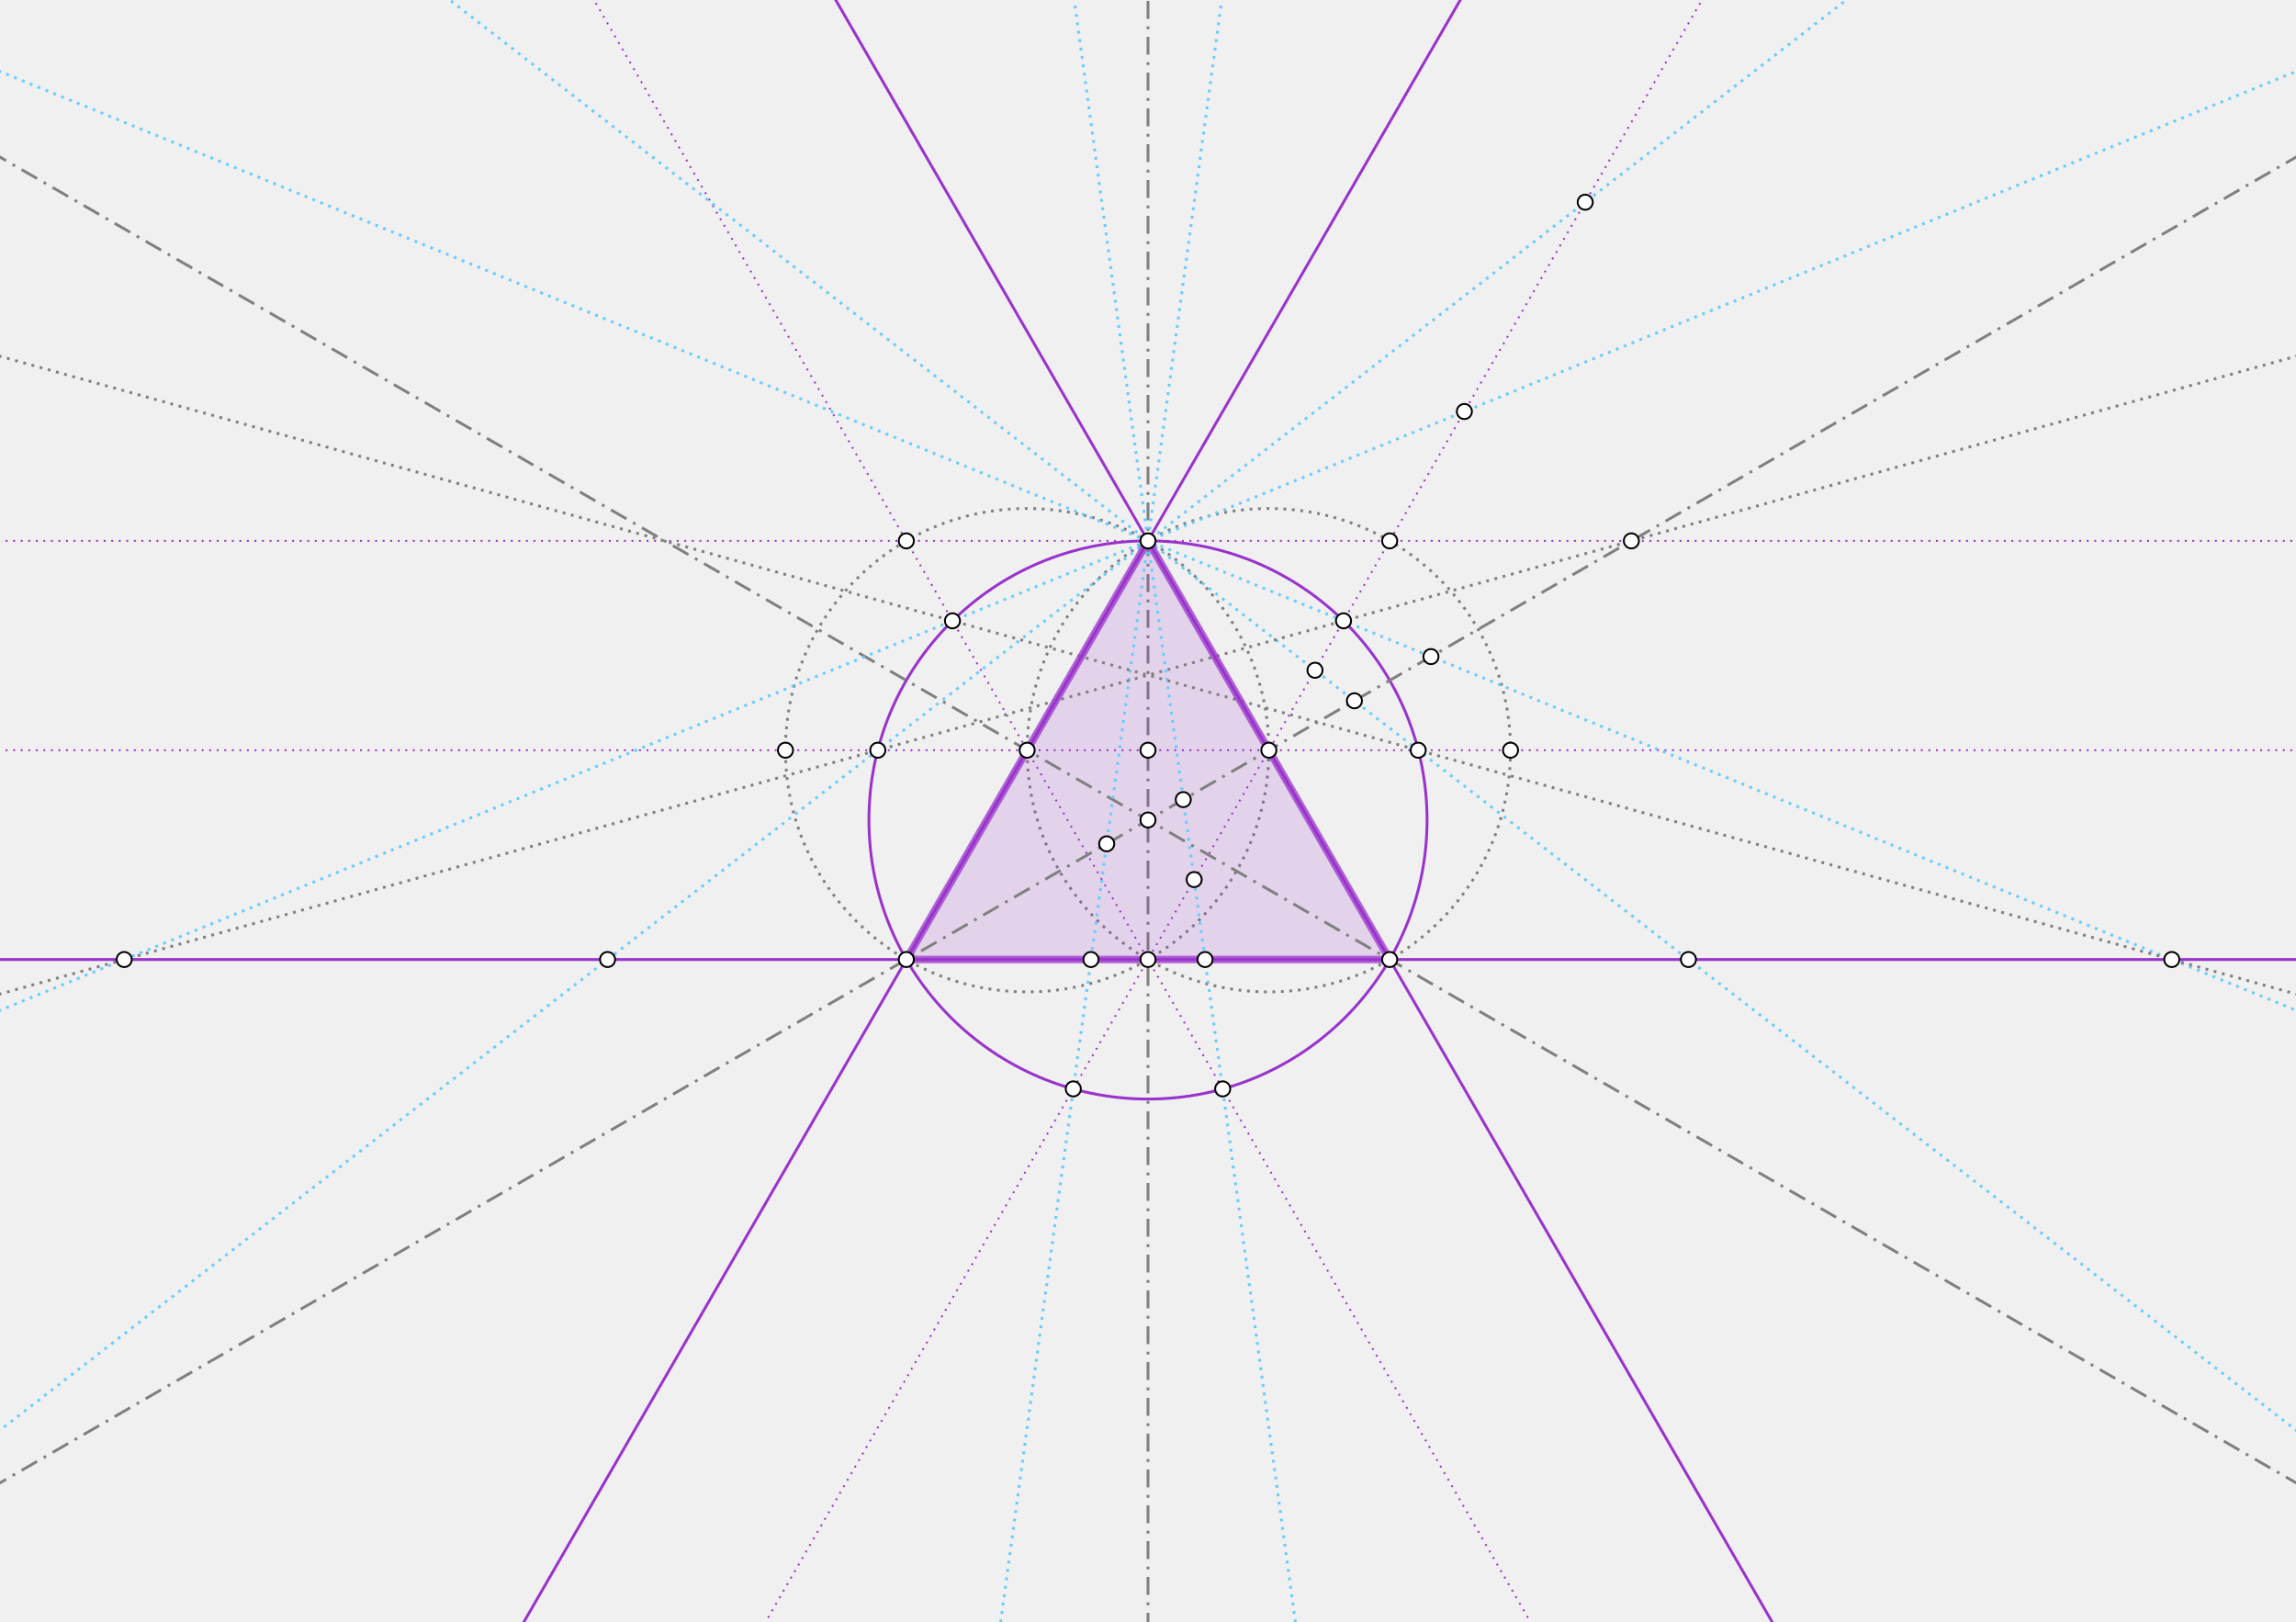
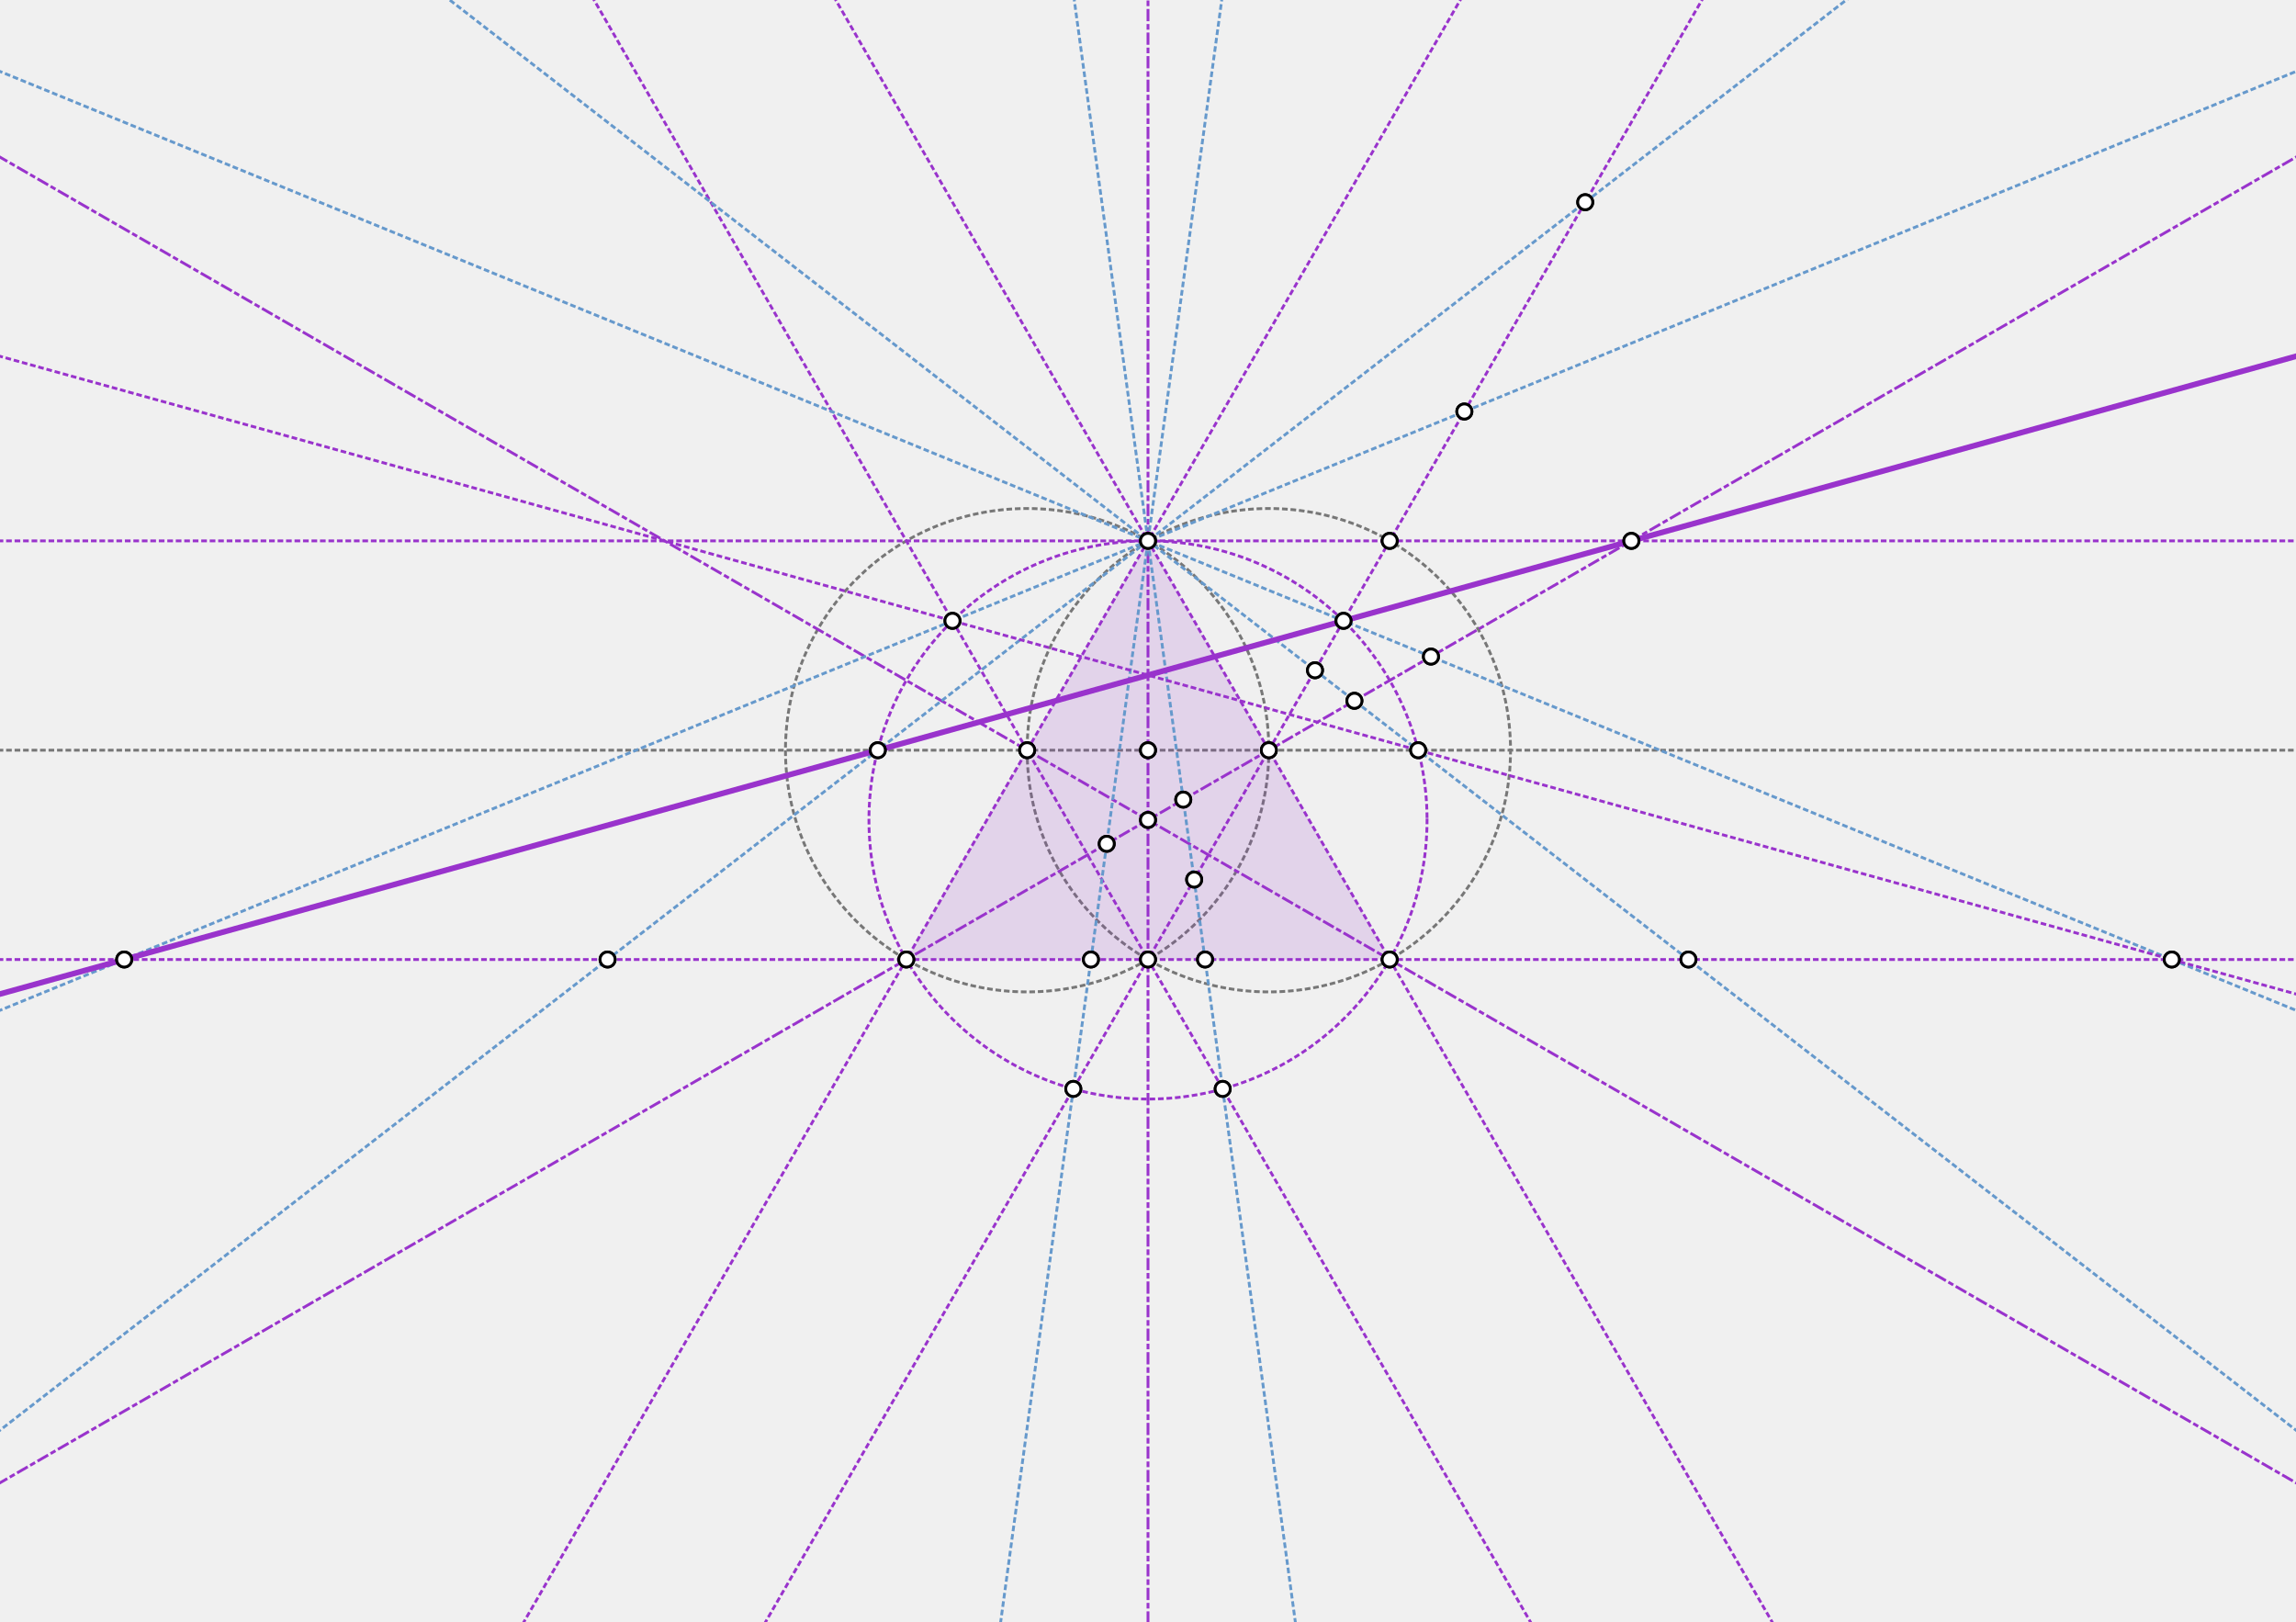
<svg xmlns="http://www.w3.org/2000/svg" version="1.1" baseProfile="full" x="0px" y="0px" width="1218px" height="860px" viewBox="0 0 1218 860">
  <style>
- .point { stroke: black; stroke-width: 3; fill: white; }
- .line { stroke: #808080; stroke-width: 3; stroke-opacity: 0.3; stroke-linejoin: round; stroke-linecap: butt; } 
- .circle { stroke: #808080; stroke-width: 3; stroke-opacity: 0.3; stroke-linejoin: round; stroke-linecap: butt; fill: none; } 
- .polygon { stroke-width: 5; stroke-linejoin: round; stroke-linecap: butt; fill: none; } 
- .bisector { stroke-dasharray: 13, 5, 3, 5; }
- .secondary { stroke-dasharray: 3 5; } 
- .root3 { stroke: #93C; stroke-width: 5; fill: #93C; fill-opacity: 0.2; stroke-opacity: 0.7; } 
- .segment { stroke-width: 7; stroke-linecap: round; } 
+ .golden { stroke: #DA0; stroke-opacity: 0.4; fill: #DA0; } 
+ .selected { stroke: #69C; stroke-opacity: 0.4; fill: #69C; } 
+ .point { stroke: black; stroke-width: 1.5; fill: white; }
+ .point &gt; path:nth-child(1) { stroke: black;  fill: none; }
+ .point &gt; path:nth-child(2) { stroke: black; stroke-width: 1.5;  fill: white; }
+ .point.golden &gt; path:nth-child(1) { stroke-width: 12;   stroke: #DA0; stroke-opacity: 0.4; fill: #DA0;  }
+ .point.golden &gt; path:nth-child(2) { stroke: black; stroke-width: 1.5; stroke-opacity: 1; fill: white; }
+ .point.selected &gt; path:nth-child(1) { stroke-width: 12;   stroke: #69C; stroke-opacity: 0.4; fill: #DA0;  }
+ .point.selected &gt; path:nth-child(2) { stroke: black; stroke-width: 1.5; stroke-opacity: 1; fill: white; }
+ .line { stroke: #93C; stroke-width: 1.5; stroke-opacity: 1; stroke-dasharray: 1.5 3;  } 
+ .line.selected { stroke: #69C; }
+ .line.highlight { stroke-dasharray: none; stroke-width: 3; }
+ .circle {fill: none; stroke: #93C; stroke-width: 1.5; stroke-opacity: 1; stroke-dasharray: 1.5 3; }
+ .polygon { stroke-width: 5; stroke-linejoin: round;  fill: #93C; fill-opacity: .1; } 
+ .bisector { stroke-dasharray: 1.5, 3, 5, 3; }
+ .segment {} 
+ .segment.golden &gt; path:nth-child(2) { stroke: none;  }
.a { stroke-width: 4; } 
.b { stroke-width: 8; } 
.c { stroke-width: 12; } 
.d { stroke-width: 16; } 
- .golden { stroke: #DA0; stroke-opacity: 0.4; fill: #DA0; } 
- .point.golden { stroke-width: 12; fill: black; }
+ #base .circle { stroke: #777; }
+ #base .line { stroke: #777; }
  </style>
  <g stroke-linejoin="miter" stroke-dashoffset="0" stroke-dasharray="none" stroke-width="1" stroke-miterlimit="10.000" stroke-linecap="square">
    <g id="misc" />
-     <g id="layer0">
-       <g stroke-linejoin="round" stroke-dasharray="1.5,3" stroke-width="1.5" stroke-linecap="butt" fill="none" stroke-opacity="1" stroke="#808080">
+     <g id="base">
+       <g class="circle">
        <path d="M 673.11 397.95 C 673.11 468.76 615.70 526.16 544.89 526.16 C 474.09 526.16 416.68 468.76 416.68 397.95 C 416.68 327.14 474.09 269.74 544.89 269.74 C 615.70 269.74 673.11 327.14 673.11 397.95 z" />
      </g>
-       <g stroke-linejoin="round" stroke-dasharray="1.5,3" stroke-width="1.5" stroke-linecap="butt" fill="none" stroke-opacity="1" stroke="#808080">
+       <g class="circle">
        <path d="M 801.32 397.95 C 801.32 468.76 743.91 526.16 673.11 526.16 C 602.30 526.16 544.89 468.76 544.89 397.95 C 544.89 327.14 602.30 269.74 673.11 269.74 C 743.91 269.74 801.32 327.14 801.32 397.95 z" />
      </g>
-       <g stroke-linejoin="round" stroke-dasharray="1,3" stroke-linecap="butt" fill="none" stroke-opacity="1" stroke="#93C">
+       <g class="line">
        <path d="M -5 397.95 L 1223.0 397.95" />
      </g>
-       <g stroke-linejoin="round" stroke-dasharray="9.5,4,1.5,4" stroke-width="1.5" stroke-linecap="butt" fill="none" stroke-opacity="1" stroke="#808080">
+     </g>
+     <g id="main">
+       <g class="line bisector">
        <path d="M 609.00 865.00 L 609.00 -5" />
      </g>
-       <g stroke-linejoin="round" stroke-dasharray="1,3" stroke-linecap="butt" fill="none" stroke-opacity="1" stroke="#93C">
+       <g class="line">
        <path d="M 814.55 865.00 L 312.25 -5" />
      </g>
-       <g stroke-linejoin="round" stroke-dasharray="1,3" stroke-linecap="butt" fill="none" stroke-opacity="1" stroke="#93C">
+       <g class="line">
        <path d="M 403.45 865.00 L 905.75 -5" />
      </g>
-       <g stroke-linejoin="round" stroke-dasharray="1,3" stroke-linecap="butt" fill="none" stroke-opacity="1" stroke="#93C">
+       <g class="line">
        <path d="M -5 286.91 L 1223.0 286.91" />
      </g>
    </g>
    <g id="layer1" />
    <g id="layer2" />
    <g id="layer3" />
    <g id="layer4" />
    <g id="layer5" />
    <g id="layer6" />
    <g id="layer7" />
    <g id="layer8">
      <g fill-opacity=".149" fill-rule="evenodd" stroke="none" fill="#93C">
        <path d="M 609.00 286.91 L 480.79 508.98 L 737.21 508.98 z" />
      </g>
-       <g stroke-linejoin="round" stroke-width="1.5" stroke-linecap="round" fill="none" stroke-opacity="1" stroke="#93C">
+       <g class="circle">
        <path d="M 757.04 434.96 C 757.04 516.72 690.76 583.00 609.00 583.00 C 527.24 583.00 460.96 516.72 460.96 434.96 C 460.96 353.20 527.24 286.91 609.00 286.91 C 690.76 286.91 757.04 353.20 757.04 434.96 z" />
      </g>
-       <g stroke-linejoin="round" stroke-width="1.5" stroke-linecap="round" fill="none" stroke-opacity="1" stroke="#93C">
+       <g class="line">
        <path d="M 275.24 865.00 L 777.54 -5" />
      </g>
-       <g stroke-linejoin="round" stroke-width="1.5" stroke-linecap="round" fill="none" stroke-opacity="1" stroke="#93C">
+       <g class="line">
        <path d="M 942.76 865.00 L 440.46 -5" />
      </g>
-       <g stroke-linejoin="round" stroke-width="1.5" stroke-linecap="round" fill="none" stroke-opacity="1" stroke="#93C">
+       <g class="line">
        <path d="M -5 508.98 L 1223.0 508.98" />
      </g>
-       <g stroke-linejoin="round" stroke-dasharray="9.5,4,1.5,4" stroke-width="1.5" stroke-linecap="butt" fill="none" stroke-opacity="1" stroke="#808080">
+       <g class="line bisector">
        <path d="M -5 789.45 L 1223.0 80.465" />
      </g>
-       <g stroke-linejoin="round" stroke-dasharray="9.5,4,1.5,4" stroke-width="1.5" stroke-linecap="butt" fill="none" stroke-opacity="1" stroke="#808080">
+       <g class="line bisector">
        <path d="M -5 80.465 L 1223.0 789.45" />
      </g>
-       <g stroke-linejoin="round" stroke-dasharray="1.5,3" stroke-width="1.5" stroke-linecap="butt" fill="none" stroke-opacity="1" stroke="#66ccff">
+       <g class="line selected">
        <path d="M -5 537.97 L 1223.0 35.860" />
      </g>
-       <g stroke-linejoin="round" stroke-dasharray="1.5,3" stroke-width="1.5" stroke-linecap="butt" fill="none" stroke-opacity="1" stroke="#66ccff">
+       <g class="line selected">
        <path d="M -5 762.52 L 985.86 -5" />
      </g>
-       <g stroke-linejoin="round" stroke-dasharray="1.5,3" stroke-width="1.5" stroke-linecap="butt" fill="none" stroke-opacity="1" stroke="#66ccff">
+       <g class="line selected">
        <path d="M 530.21 865.00 L 648.79 -5" />
      </g>
-       <g stroke-linejoin="round" stroke-dasharray="1.5,3" stroke-width="1.5" stroke-linecap="butt" fill="none" stroke-opacity="1" stroke="#66ccff">
+       <g class="line selected">
        <path d="M 687.79 865.00 L 569.21 -5" />
      </g>
-       <g stroke-linejoin="round" stroke-dasharray="1.5,3" stroke-width="1.5" stroke-linecap="butt" fill="none" stroke-opacity="1" stroke="#66ccff">
+       <g class="line selected">
        <path d="M 232.14 -5 L 1223.0 762.52" />
      </g>
-       <g stroke-linejoin="round" stroke-dasharray="1.5,3" stroke-width="1.5" stroke-linecap="butt" fill="none" stroke-opacity="1" stroke="#66ccff">
+       <g class="line selected">
        <path d="M -5 35.860 L 1223.0 537.97" />
      </g>
-       <g stroke-linejoin="round" stroke-dasharray="1.5,3" stroke-width="1.5" stroke-linecap="butt" fill="none" stroke-opacity="1" stroke="#808080">
+       <g class="line">
        <path d="M -5 187.60 L 1223.0 528.67" />
      </g>
-       <g stroke-linejoin="round" stroke-dasharray="1.5,3" stroke-width="1.5" stroke-linecap="butt" fill="none" stroke-opacity="1" stroke="#808080">
+       <g class="line highlight">
        <path d="M -5 528.67 L 1223.0 187.60" />
      </g>
-       <g stroke-linejoin="round" stroke-width="4" stroke-linecap="round" fill="none" stroke-opacity=".749" stroke="#93C">
-         <path d="M 609.00 286.91 L 480.79 508.98" />
-       </g>
-       <g stroke-linejoin="round" stroke-width="4" stroke-linecap="round" fill="none" stroke-opacity=".749" stroke="#93C">
-         <path d="M 480.79 508.98 L 737.21 508.98" />
-       </g>
-       <g stroke-linejoin="round" stroke-width="4" stroke-linecap="round" fill="none" stroke-opacity=".749" stroke="#93C">
-         <path d="M 737.21 508.98 L 609.00 286.91" />
-       </g>
-       <g fill-opacity="1" fill-rule="nonzero" stroke="none" fill="#ffffff">
+       <g class="point">
        <path d="M 844.94 107.26 C 844.94 109.47 843.14 111.26 840.94 111.26 C 838.73 111.26 836.94 109.47 836.94 107.26 C 836.94 105.05 838.73 103.26 840.94 103.26 C 843.14 103.26 844.94 105.05 844.94 107.26 z" />
-       </g>
-       <g stroke-linejoin="round" stroke-linecap="round" fill="none" stroke-opacity="1" stroke="#000000">
        <path d="M 844.94 107.26 C 844.94 109.47 843.14 111.26 840.94 111.26 C 838.73 111.26 836.94 109.47 836.94 107.26 C 836.94 105.05 838.73 103.26 840.94 103.26 C 843.14 103.26 844.94 105.05 844.94 107.26 z" />
      </g>
-       <g fill-opacity="1" fill-rule="nonzero" stroke="none" fill="#ffffff">
+       <g class="point">
        <path d="M 780.83 218.29 C 780.83 220.50 779.04 222.29 776.83 222.29 C 774.62 222.29 772.83 220.50 772.83 218.29 C 772.83 216.08 774.62 214.29 776.83 214.29 C 779.04 214.29 780.83 216.08 780.83 218.29 z" />
-       </g>
-       <g stroke-linejoin="round" stroke-linecap="round" fill="none" stroke-opacity="1" stroke="#000000">
        <path d="M 780.83 218.29 C 780.83 220.50 779.04 222.29 776.83 222.29 C 774.62 222.29 772.83 220.50 772.83 218.29 C 772.83 216.08 774.62 214.29 776.83 214.29 C 779.04 214.29 780.83 216.08 780.83 218.29 z" />
      </g>
-       <g fill-opacity="1" fill-rule="nonzero" stroke="none" fill="#ffffff">
+       <g class="point">
        <path d="M 701.59 355.54 C 701.59 357.75 699.80 359.54 697.59 359.54 C 695.38 359.54 693.59 357.75 693.59 355.54 C 693.59 353.33 695.38 351.54 697.59 351.54 C 699.80 351.54 701.59 353.33 701.59 355.54 z" />
-       </g>
-       <g stroke-linejoin="round" stroke-linecap="round" fill="none" stroke-opacity="1" stroke="#000000">
        <path d="M 701.59 355.54 C 701.59 357.75 699.80 359.54 697.59 359.54 C 695.38 359.54 693.59 357.75 693.59 355.54 C 693.59 353.33 695.38 351.54 697.59 351.54 C 699.80 351.54 701.59 353.33 701.59 355.54 z" />
      </g>
-       <g fill-opacity="1" fill-rule="nonzero" stroke="none" fill="#ffffff">
+       <g class="point">
        <path d="M 637.49 466.57 C 637.49 468.78 635.70 470.57 633.49 470.57 C 631.28 470.57 629.49 468.78 629.49 466.57 C 629.49 464.36 631.28 462.57 633.49 462.57 C 635.70 462.57 637.49 464.36 637.49 466.57 z" />
-       </g>
-       <g stroke-linejoin="round" stroke-linecap="round" fill="none" stroke-opacity="1" stroke="#000000">
        <path d="M 637.49 466.57 C 637.49 468.78 635.70 470.57 633.49 470.57 C 631.28 470.57 629.49 468.78 629.49 466.57 C 629.49 464.36 631.28 462.57 633.49 462.57 C 635.70 462.57 637.49 464.36 637.49 466.57 z" />
      </g>
-       <g fill-opacity="1" fill-rule="nonzero" stroke="none" fill="#ffffff">
+       <g class="point">
        <path d="M 591.10 447.60 C 591.10 449.81 589.31 451.60 587.10 451.60 C 584.89 451.60 583.10 449.81 583.10 447.60 C 583.10 445.39 584.89 443.60 587.10 443.60 C 589.31 443.60 591.10 445.39 591.10 447.60 z" />
-       </g>
-       <g stroke-linejoin="round" stroke-linecap="round" fill="none" stroke-opacity="1" stroke="#000000">
        <path d="M 591.10 447.60 C 591.10 449.81 589.31 451.60 587.10 451.60 C 584.89 451.60 583.10 449.81 583.10 447.60 C 583.10 445.39 584.89 443.60 587.10 443.60 C 589.31 443.60 591.10 445.39 591.10 447.60 z" />
      </g>
-       <g fill-opacity="1" fill-rule="nonzero" stroke="none" fill="#ffffff">
+       <g class="point">
        <path d="M 631.71 424.16 C 631.71 426.37 629.91 428.16 627.71 428.16 C 625.50 428.16 623.71 426.37 623.71 424.16 C 623.71 421.95 625.50 420.16 627.71 420.16 C 629.91 420.16 631.71 421.95 631.71 424.16 z" />
-       </g>
-       <g stroke-linejoin="round" stroke-linecap="round" fill="none" stroke-opacity="1" stroke="#000000">
        <path d="M 631.71 424.16 C 631.71 426.37 629.91 428.16 627.71 428.16 C 625.50 428.16 623.71 426.37 623.71 424.16 C 623.71 421.95 625.50 420.16 627.71 420.16 C 629.91 420.16 631.71 421.95 631.71 424.16 z" />
      </g>
-       <g fill-opacity="1" fill-rule="nonzero" stroke="none" fill="#ffffff">
+       <g class="point">
        <path d="M 722.50 371.74 C 722.50 373.95 720.71 375.74 718.50 375.74 C 716.30 375.74 714.50 373.95 714.50 371.74 C 714.50 369.53 716.30 367.74 718.50 367.74 C 720.71 367.74 722.50 369.53 722.50 371.74 z" />
-       </g>
-       <g stroke-linejoin="round" stroke-linecap="round" fill="none" stroke-opacity="1" stroke="#000000">
        <path d="M 722.50 371.74 C 722.50 373.95 720.71 375.74 718.50 375.74 C 716.30 375.74 714.50 373.95 714.50 371.74 C 714.50 369.53 716.30 367.74 718.50 367.74 C 720.71 367.74 722.50 369.53 722.50 371.74 z" />
      </g>
-       <g fill-opacity="1" fill-rule="nonzero" stroke="none" fill="#ffffff">
+       <g class="point">
        <path d="M 763.11 348.29 C 763.11 350.50 761.32 352.29 759.11 352.29 C 756.90 352.29 755.11 350.50 755.11 348.29 C 755.11 346.08 756.90 344.29 759.11 344.29 C 761.32 344.29 763.11 346.08 763.11 348.29 z" />
-       </g>
-       <g stroke-linejoin="round" stroke-linecap="round" fill="none" stroke-opacity="1" stroke="#000000">
        <path d="M 763.11 348.29 C 763.11 350.50 761.32 352.29 759.11 352.29 C 756.90 352.29 755.11 350.50 755.11 348.29 C 755.11 346.08 756.90 344.29 759.11 344.29 C 761.32 344.29 763.11 346.08 763.11 348.29 z" />
      </g>
-       <g fill-opacity="1" fill-rule="nonzero" stroke="none" fill="#ffffff">
+       <g class="point">
        <path d="M 869.42 286.91 C 869.42 289.12 867.63 290.91 865.42 290.91 C 863.21 290.91 861.42 289.12 861.42 286.91 C 861.42 284.70 863.21 282.91 865.42 282.91 C 867.63 282.91 869.42 284.70 869.42 286.91 z" />
-       </g>
-       <g stroke-linejoin="round" stroke-linecap="round" fill="none" stroke-opacity="1" stroke="#000000">
        <path d="M 869.42 286.91 C 869.42 289.12 867.63 290.91 865.42 290.91 C 863.21 290.91 861.42 289.12 861.42 286.91 C 861.42 284.70 863.21 282.91 865.42 282.91 C 867.63 282.91 869.42 284.70 869.42 286.91 z" />
      </g>
    </g>
    <g id="layer9">
-       <g fill-opacity="1" fill-rule="nonzero" stroke="none" fill="#ffffff">
+       <g class="point">
        <path d="M 548.89 397.95 C 548.89 400.16 547.10 401.95 544.89 401.95 C 542.69 401.95 540.89 400.16 540.89 397.95 C 540.89 395.74 542.69 393.95 544.89 393.95 C 547.10 393.95 548.89 395.74 548.89 397.95 z" />
-       </g>
-       <g stroke-linejoin="round" stroke-linecap="round" fill="none" stroke-opacity="1" stroke="#000000">
        <path d="M 548.89 397.95 C 548.89 400.16 547.10 401.95 544.89 401.95 C 542.69 401.95 540.89 400.16 540.89 397.95 C 540.89 395.74 542.69 393.95 544.89 393.95 C 547.10 393.95 548.89 395.74 548.89 397.95 z" />
      </g>
-       <g fill-opacity="1" fill-rule="nonzero" stroke="none" fill="#ffffff">
+       <g class="point">
        <path d="M 677.11 397.95 C 677.11 400.16 675.31 401.95 673.11 401.95 C 670.90 401.95 669.11 400.16 669.11 397.95 C 669.11 395.74 670.90 393.95 673.11 393.95 C 675.31 393.95 677.11 395.74 677.11 397.95 z" />
-       </g>
-       <g stroke-linejoin="round" stroke-linecap="round" fill="none" stroke-opacity="1" stroke="#000000">
        <path d="M 677.11 397.95 C 677.11 400.16 675.31 401.95 673.11 401.95 C 670.90 401.95 669.11 400.16 669.11 397.95 C 669.11 395.74 670.90 393.95 673.11 393.95 C 675.31 393.95 677.11 395.74 677.11 397.95 z" />
      </g>
-       <g fill-opacity="1" fill-rule="nonzero" stroke="none" fill="#ffffff">
+       <g class="point">
        <path d="M 613.00 286.91 C 613.00 289.12 611.21 290.91 609.00 290.91 C 606.79 290.91 605.00 289.12 605.00 286.91 C 605.00 284.70 606.79 282.91 609.00 282.91 C 611.21 282.91 613.00 284.70 613.00 286.91 z" />
-       </g>
-       <g stroke-linejoin="round" stroke-linecap="round" fill="none" stroke-opacity="1" stroke="#000000">
        <path d="M 613.00 286.91 C 613.00 289.12 611.21 290.91 609.00 290.91 C 606.79 290.91 605.00 289.12 605.00 286.91 C 605.00 284.70 606.79 282.91 609.00 282.91 C 611.21 282.91 613.00 284.70 613.00 286.91 z" />
      </g>
-       <g fill-opacity="1" fill-rule="nonzero" stroke="none" fill="#ffffff">
+       <g class="point">
        <path d="M 613.00 508.98 C 613.00 511.19 611.21 512.98 609.00 512.98 C 606.79 512.98 605.00 511.19 605.00 508.98 C 605.00 506.77 606.79 504.98 609.00 504.98 C 611.21 504.98 613.00 506.77 613.00 508.98 z" />
-       </g>
-       <g stroke-linejoin="round" stroke-linecap="round" fill="none" stroke-opacity="1" stroke="#000000">
        <path d="M 613.00 508.98 C 613.00 511.19 611.21 512.98 609.00 512.98 C 606.79 512.98 605.00 511.19 605.00 508.98 C 605.00 506.77 606.79 504.98 609.00 504.98 C 611.21 504.98 613.00 506.77 613.00 508.98 z" />
      </g>
-       <g fill-opacity="1" fill-rule="nonzero" stroke="none" fill="#ffffff">
+       <g class="point">
        <path d="M 613.00 397.95 C 613.00 400.16 611.21 401.95 609.00 401.95 C 606.79 401.95 605.00 400.16 605.00 397.95 C 605.00 395.74 606.79 393.95 609.00 393.95 C 611.21 393.95 613.00 395.74 613.00 397.95 z" />
-       </g>
-       <g stroke-linejoin="round" stroke-linecap="round" fill="none" stroke-opacity="1" stroke="#000000">
        <path d="M 613.00 397.95 C 613.00 400.16 611.21 401.95 609.00 401.95 C 606.79 401.95 605.00 400.16 605.00 397.95 C 605.00 395.74 606.79 393.95 609.00 393.95 C 611.21 393.95 613.00 395.74 613.00 397.95 z" />
      </g>
-       <g fill-opacity="1" fill-rule="nonzero" stroke="none" fill="#ffffff">
-         <path d="M 420.68 397.95 C 420.68 400.16 418.89 401.95 416.68 401.95 C 414.48 401.95 412.68 400.16 412.68 397.95 C 412.68 395.74 414.48 393.95 416.68 393.95 C 418.89 393.95 420.68 395.74 420.68 397.95 z" />
-       </g>
-       <g stroke-linejoin="round" stroke-linecap="round" fill="none" stroke-opacity="1" stroke="#000000">
-         <path d="M 420.68 397.95 C 420.68 400.16 418.89 401.95 416.68 401.95 C 414.48 401.95 412.68 400.16 412.68 397.95 C 412.68 395.74 414.48 393.95 416.68 393.95 C 418.89 393.95 420.68 395.74 420.68 397.95 z" />
-       </g>
-       <g fill-opacity="1" fill-rule="nonzero" stroke="none" fill="#ffffff">
-         <path d="M 805.32 397.95 C 805.32 400.16 803.52 401.95 801.32 401.95 C 799.11 401.95 797.32 400.16 797.32 397.95 C 797.32 395.74 799.11 393.95 801.32 393.95 C 803.52 393.95 805.32 395.74 805.32 397.95 z" />
-       </g>
-       <g stroke-linejoin="round" stroke-linecap="round" fill="none" stroke-opacity="1" stroke="#000000">
-         <path d="M 805.32 397.95 C 805.32 400.16 803.52 401.95 801.32 401.95 C 799.11 401.95 797.32 400.16 797.32 397.95 C 797.32 395.74 799.11 393.95 801.32 393.95 C 803.52 393.95 805.32 395.74 805.32 397.95 z" />
-       </g>
-       <g fill-opacity="1" fill-rule="nonzero" stroke="none" fill="#ffffff">
-         <path d="M 484.79 286.91 C 484.79 289.12 483.00 290.91 480.79 290.91 C 478.58 290.91 476.79 289.12 476.79 286.91 C 476.79 284.70 478.58 282.91 480.79 282.91 C 483.00 282.91 484.79 284.70 484.79 286.91 z" />
-       </g>
-       <g stroke-linejoin="round" stroke-linecap="round" fill="none" stroke-opacity="1" stroke="#000000">
-         <path d="M 484.79 286.91 C 484.79 289.12 483.00 290.91 480.79 290.91 C 478.58 290.91 476.79 289.12 476.79 286.91 C 476.79 284.70 478.58 282.91 480.79 282.91 C 483.00 282.91 484.79 284.70 484.79 286.91 z" />
-       </g>
-       <g fill-opacity="1" fill-rule="nonzero" stroke="none" fill="#ffffff">
+       <g class="point">
        <path d="M 741.21 286.91 C 741.21 289.12 739.42 290.91 737.21 290.91 C 735.00 290.91 733.21 289.12 733.21 286.91 C 733.21 284.70 735.00 282.91 737.21 282.91 C 739.42 282.91 741.21 284.70 741.21 286.91 z" />
-       </g>
-       <g stroke-linejoin="round" stroke-linecap="round" fill="none" stroke-opacity="1" stroke="#000000">
        <path d="M 741.21 286.91 C 741.21 289.12 739.42 290.91 737.21 290.91 C 735.00 290.91 733.21 289.12 733.21 286.91 C 733.21 284.70 735.00 282.91 737.21 282.91 C 739.42 282.91 741.21 284.70 741.21 286.91 z" />
      </g>
-       <g fill-opacity="1" fill-rule="nonzero" stroke="none" fill="#ffffff">
+       <g class="point">
        <path d="M 484.79 508.98 C 484.79 511.19 483.00 512.98 480.79 512.98 C 478.58 512.98 476.79 511.19 476.79 508.98 C 476.79 506.77 478.58 504.98 480.79 504.98 C 483.00 504.98 484.79 506.77 484.79 508.98 z" />
-       </g>
-       <g stroke-linejoin="round" stroke-linecap="round" fill="none" stroke-opacity="1" stroke="#000000">
        <path d="M 484.79 508.98 C 484.79 511.19 483.00 512.98 480.79 512.98 C 478.58 512.98 476.79 511.19 476.79 508.98 C 476.79 506.77 478.58 504.98 480.79 504.98 C 483.00 504.98 484.79 506.77 484.79 508.98 z" />
      </g>
-       <g fill-opacity="1" fill-rule="nonzero" stroke="none" fill="#ffffff">
+       <g class="point">
        <path d="M 741.21 508.98 C 741.21 511.19 739.42 512.98 737.21 512.98 C 735.00 512.98 733.21 511.19 733.21 508.98 C 733.21 506.77 735.00 504.98 737.21 504.98 C 739.42 504.98 741.21 506.77 741.21 508.98 z" />
-       </g>
-       <g stroke-linejoin="round" stroke-linecap="round" fill="none" stroke-opacity="1" stroke="#000000">
        <path d="M 741.21 508.98 C 741.21 511.19 739.42 512.98 737.21 512.98 C 735.00 512.98 733.21 511.19 733.21 508.98 C 733.21 506.77 735.00 504.98 737.21 504.98 C 739.42 504.98 741.21 506.77 741.21 508.98 z" />
      </g>
-       <g fill-opacity="1" fill-rule="nonzero" stroke="none" fill="#ffffff">
+       <g class="point">
        <path d="M 613.00 434.96 C 613.00 437.17 611.21 438.96 609.00 438.96 C 606.79 438.96 605.00 437.17 605.00 434.96 C 605.00 432.75 606.79 430.96 609.00 430.96 C 611.21 430.96 613.00 432.75 613.00 434.96 z" />
-       </g>
-       <g stroke-linejoin="round" stroke-linecap="round" fill="none" stroke-opacity="1" stroke="#000000">
        <path d="M 613.00 434.96 C 613.00 437.17 611.21 438.96 609.00 438.96 C 606.79 438.96 605.00 437.17 605.00 434.96 C 605.00 432.75 606.79 430.96 609.00 430.96 C 611.21 430.96 613.00 432.75 613.00 434.96 z" />
      </g>
-       <g fill-opacity="1" fill-rule="nonzero" stroke="none" fill="#ffffff">
+       <g class="point">
        <path d="M 469.66 397.95 C 469.66 400.16 467.87 401.95 465.66 401.95 C 463.45 401.95 461.66 400.16 461.66 397.95 C 461.66 395.74 463.45 393.95 465.66 393.95 C 467.87 393.95 469.66 395.74 469.66 397.95 z" />
-       </g>
-       <g stroke-linejoin="round" stroke-linecap="round" fill="none" stroke-opacity="1" stroke="#000000">
        <path d="M 469.66 397.95 C 469.66 400.16 467.87 401.95 465.66 401.95 C 463.45 401.95 461.66 400.16 461.66 397.95 C 461.66 395.74 463.45 393.95 465.66 393.95 C 467.87 393.95 469.66 395.74 469.66 397.95 z" />
      </g>
-       <g fill-opacity="1" fill-rule="nonzero" stroke="none" fill="#ffffff">
+       <g class="point">
        <path d="M 756.34 397.95 C 756.34 400.16 754.55 401.95 752.34 401.95 C 750.13 401.95 748.34 400.16 748.34 397.95 C 748.34 395.74 750.13 393.95 752.34 393.95 C 754.55 393.95 756.34 395.74 756.34 397.95 z" />
-       </g>
-       <g stroke-linejoin="round" stroke-linecap="round" fill="none" stroke-opacity="1" stroke="#000000">
        <path d="M 756.34 397.95 C 756.34 400.16 754.55 401.95 752.34 401.95 C 750.13 401.95 748.34 400.16 748.34 397.95 C 748.34 395.74 750.13 393.95 752.34 393.95 C 754.55 393.95 756.34 395.74 756.34 397.95 z" />
      </g>
-       <g fill-opacity="1" fill-rule="nonzero" stroke="none" fill="#ffffff">
+       <g class="point">
        <path d="M 509.28 329.32 C 509.28 331.53 507.48 333.32 505.28 333.32 C 503.07 333.32 501.28 331.53 501.28 329.32 C 501.28 327.12 503.07 325.32 505.28 325.32 C 507.48 325.32 509.28 327.12 509.28 329.32 z" />
-       </g>
-       <g stroke-linejoin="round" stroke-linecap="round" fill="none" stroke-opacity="1" stroke="#000000">
        <path d="M 509.28 329.32 C 509.28 331.53 507.48 333.32 505.28 333.32 C 503.07 333.32 501.28 331.53 501.28 329.32 C 501.28 327.12 503.07 325.32 505.28 325.32 C 507.48 325.32 509.28 327.12 509.28 329.32 z" />
      </g>
-       <g fill-opacity="1" fill-rule="nonzero" stroke="none" fill="#ffffff">
+       <g class="point">
        <path d="M 652.62 577.60 C 652.62 579.81 650.83 581.60 648.62 581.60 C 646.41 581.60 644.62 579.81 644.62 577.60 C 644.62 575.39 646.41 573.60 648.62 573.60 C 650.83 573.60 652.62 575.39 652.62 577.60 z" />
-       </g>
-       <g stroke-linejoin="round" stroke-linecap="round" fill="none" stroke-opacity="1" stroke="#000000">
        <path d="M 652.62 577.60 C 652.62 579.81 650.83 581.60 648.62 581.60 C 646.41 581.60 644.62 579.81 644.62 577.60 C 644.62 575.39 646.41 573.60 648.62 573.60 C 650.83 573.60 652.62 575.39 652.62 577.60 z" />
      </g>
-       <g fill-opacity="1" fill-rule="nonzero" stroke="none" fill="#ffffff">
+       <g class="point">
        <path d="M 716.72 329.32 C 716.72 331.53 714.93 333.32 712.72 333.32 C 710.52 333.32 708.72 331.53 708.72 329.32 C 708.72 327.12 710.52 325.32 712.72 325.32 C 714.93 325.32 716.72 327.12 716.72 329.32 z" />
-       </g>
-       <g stroke-linejoin="round" stroke-linecap="round" fill="none" stroke-opacity="1" stroke="#000000">
        <path d="M 716.72 329.32 C 716.72 331.53 714.93 333.32 712.72 333.32 C 710.52 333.32 708.72 331.53 708.72 329.32 C 708.72 327.12 710.52 325.32 712.72 325.32 C 714.93 325.32 716.72 327.12 716.72 329.32 z" />
      </g>
-       <g fill-opacity="1" fill-rule="nonzero" stroke="none" fill="#ffffff">
+       <g class="point">
        <path d="M 573.38 577.60 C 573.38 579.81 571.59 581.60 569.38 581.60 C 567.17 581.60 565.38 579.81 565.38 577.60 C 565.38 575.39 567.17 573.60 569.38 573.60 C 571.59 573.60 573.38 575.39 573.38 577.60 z" />
-       </g>
-       <g stroke-linejoin="round" stroke-linecap="round" fill="none" stroke-opacity="1" stroke="#000000">
        <path d="M 573.38 577.60 C 573.38 579.81 571.59 581.60 569.38 581.60 C 567.17 581.60 565.38 579.81 565.38 577.60 C 565.38 575.39 567.17 573.60 569.38 573.60 C 571.59 573.60 573.38 575.39 573.38 577.60 z" />
      </g>
-       <g fill-opacity="1" fill-rule="nonzero" stroke="none" fill="#ffffff">
+       <g class="point">
        <path d="M 69.891 508.98 C 69.891 511.19 68.101 512.98 65.891 512.98 C 63.682 512.98 61.891 511.19 61.891 508.98 C 61.891 506.77 63.682 504.98 65.891 504.98 C 68.101 504.98 69.891 506.77 69.891 508.98 z" />
-       </g>
-       <g stroke-linejoin="round" stroke-linecap="round" fill="none" stroke-opacity="1" stroke="#000000">
        <path d="M 69.891 508.98 C 69.891 511.19 68.101 512.98 65.891 512.98 C 63.682 512.98 61.891 511.19 61.891 508.98 C 61.891 506.77 63.682 504.98 65.891 504.98 C 68.101 504.98 69.891 506.77 69.891 508.98 z" />
      </g>
-       <g fill-opacity="1" fill-rule="nonzero" stroke="none" fill="#ffffff">
+       <g class="point">
        <path d="M 326.31 508.98 C 326.31 511.19 324.52 512.98 322.31 512.98 C 320.10 512.98 318.31 511.19 318.31 508.98 C 318.31 506.77 320.10 504.98 322.31 504.98 C 324.52 504.98 326.31 506.77 326.31 508.98 z" />
-       </g>
-       <g stroke-linejoin="round" stroke-linecap="round" fill="none" stroke-opacity="1" stroke="#000000">
        <path d="M 326.31 508.98 C 326.31 511.19 324.52 512.98 322.31 512.98 C 320.10 512.98 318.31 511.19 318.31 508.98 C 318.31 506.77 320.10 504.98 322.31 504.98 C 324.52 504.98 326.31 506.77 326.31 508.98 z" />
      </g>
-       <g fill-opacity="1" fill-rule="nonzero" stroke="none" fill="#ffffff">
+       <g class="point">
        <path d="M 582.73 508.98 C 582.73 511.19 580.94 512.98 578.73 512.98 C 576.52 512.98 574.73 511.19 574.73 508.98 C 574.73 506.77 576.52 504.98 578.73 504.98 C 580.94 504.98 582.73 506.77 582.73 508.98 z" />
-       </g>
-       <g stroke-linejoin="round" stroke-linecap="round" fill="none" stroke-opacity="1" stroke="#000000">
        <path d="M 582.73 508.98 C 582.73 511.19 580.94 512.98 578.73 512.98 C 576.52 512.98 574.73 511.19 574.73 508.98 C 574.73 506.77 576.52 504.98 578.73 504.98 C 580.94 504.98 582.73 506.77 582.73 508.98 z" />
      </g>
-       <g fill-opacity="1" fill-rule="nonzero" stroke="none" fill="#ffffff">
+       <g class="point">
        <path d="M 643.27 508.98 C 643.27 511.19 641.48 512.98 639.27 512.98 C 637.06 512.98 635.27 511.19 635.27 508.98 C 635.27 506.77 637.06 504.98 639.27 504.98 C 641.48 504.98 643.27 506.77 643.27 508.98 z" />
-       </g>
-       <g stroke-linejoin="round" stroke-linecap="round" fill="none" stroke-opacity="1" stroke="#000000">
        <path d="M 643.27 508.98 C 643.27 511.19 641.48 512.98 639.27 512.98 C 637.06 512.98 635.27 511.19 635.27 508.98 C 635.27 506.77 637.06 504.98 639.27 504.98 C 641.48 504.98 643.27 506.77 643.27 508.98 z" />
      </g>
-       <g fill-opacity="1" fill-rule="nonzero" stroke="none" fill="#ffffff">
+       <g class="point">
        <path d="M 899.69 508.98 C 899.69 511.19 897.90 512.98 895.69 512.98 C 893.48 512.98 891.69 511.19 891.69 508.98 C 891.69 506.77 893.48 504.98 895.69 504.98 C 897.90 504.98 899.69 506.77 899.69 508.98 z" />
-       </g>
-       <g stroke-linejoin="round" stroke-linecap="round" fill="none" stroke-opacity="1" stroke="#000000">
        <path d="M 899.69 508.98 C 899.69 511.19 897.90 512.98 895.69 512.98 C 893.48 512.98 891.69 511.19 891.69 508.98 C 891.69 506.77 893.48 504.98 895.69 504.98 C 897.90 504.98 899.69 506.77 899.69 508.98 z" />
      </g>
-       <g fill-opacity="1" fill-rule="nonzero" stroke="none" fill="#ffffff">
+       <g class="point">
        <path d="M 1156.1 508.98 C 1156.1 511.19 1154.3 512.98 1152.1 512.98 C 1149.9 512.98 1148.1 511.19 1148.1 508.98 C 1148.1 506.77 1149.9 504.98 1152.1 504.98 C 1154.3 504.98 1156.1 506.77 1156.1 508.98 z" />
-       </g>
-       <g stroke-linejoin="round" stroke-linecap="round" fill="none" stroke-opacity="1" stroke="#000000">
        <path d="M 1156.1 508.98 C 1156.1 511.19 1154.3 512.98 1152.1 512.98 C 1149.9 512.98 1148.1 511.19 1148.1 508.98 C 1148.1 506.77 1149.9 504.98 1152.1 504.98 C 1154.3 504.98 1156.1 506.77 1156.1 508.98 z" />
      </g>
    </g>
  </g>
</svg>
